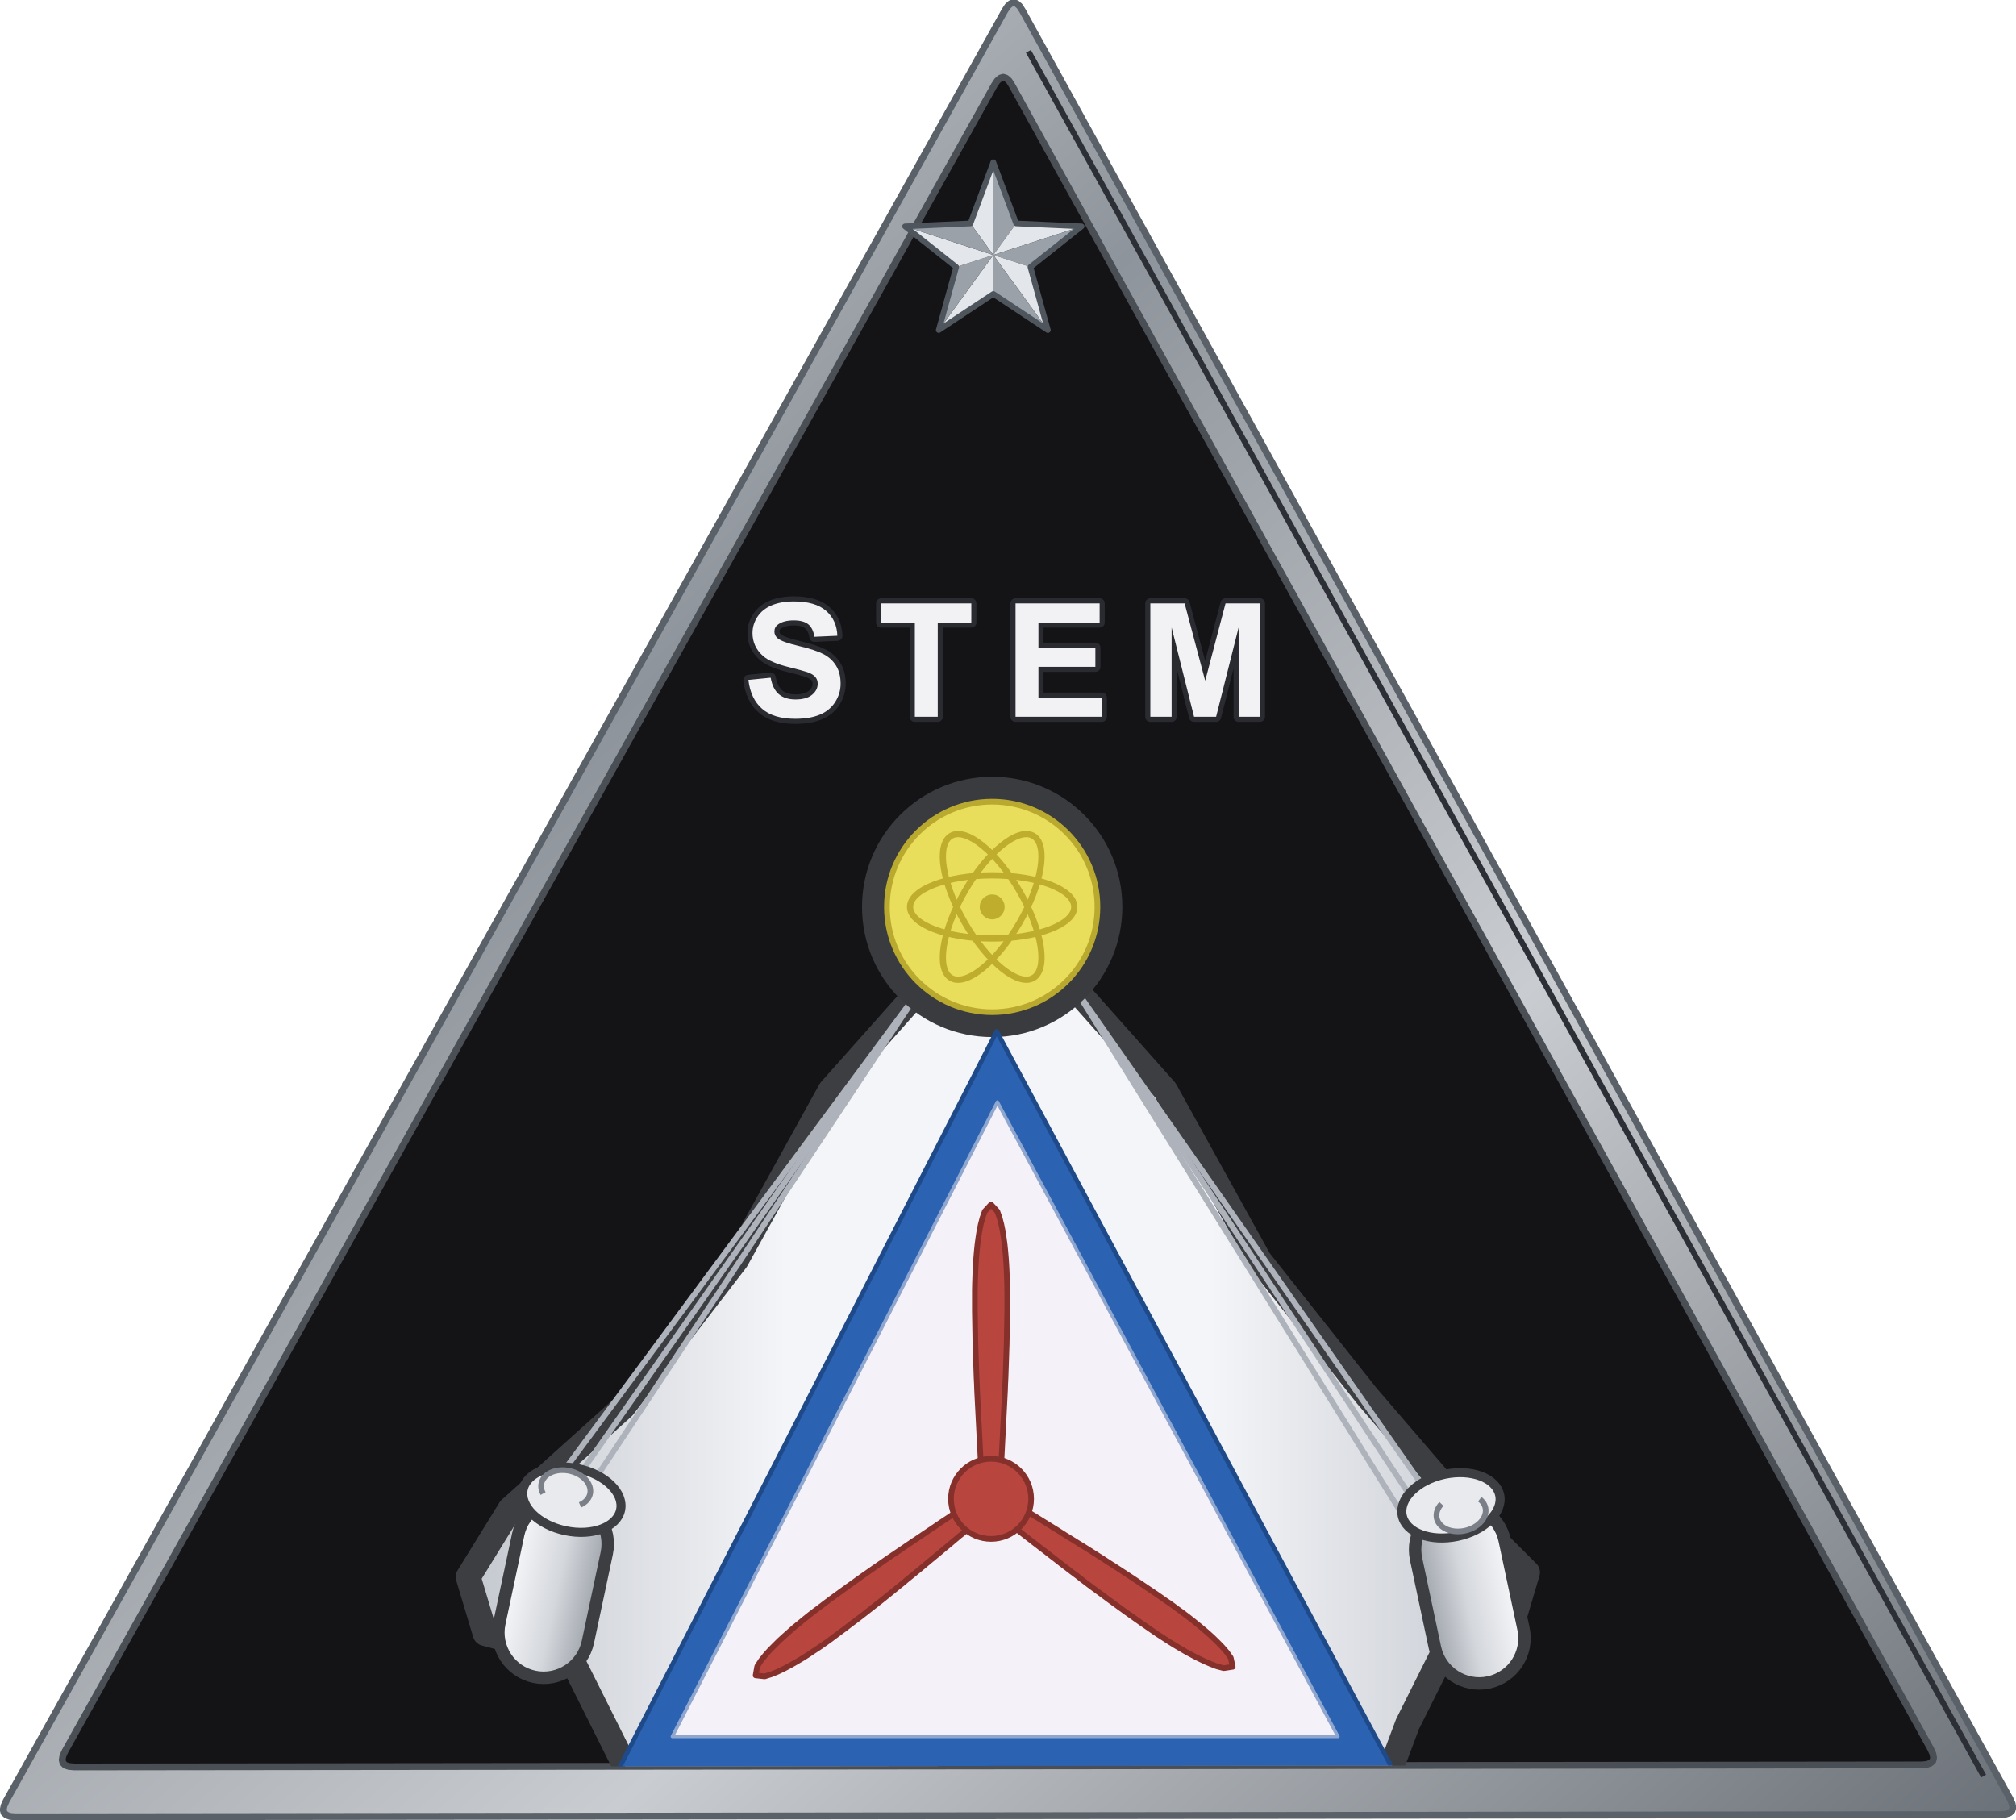
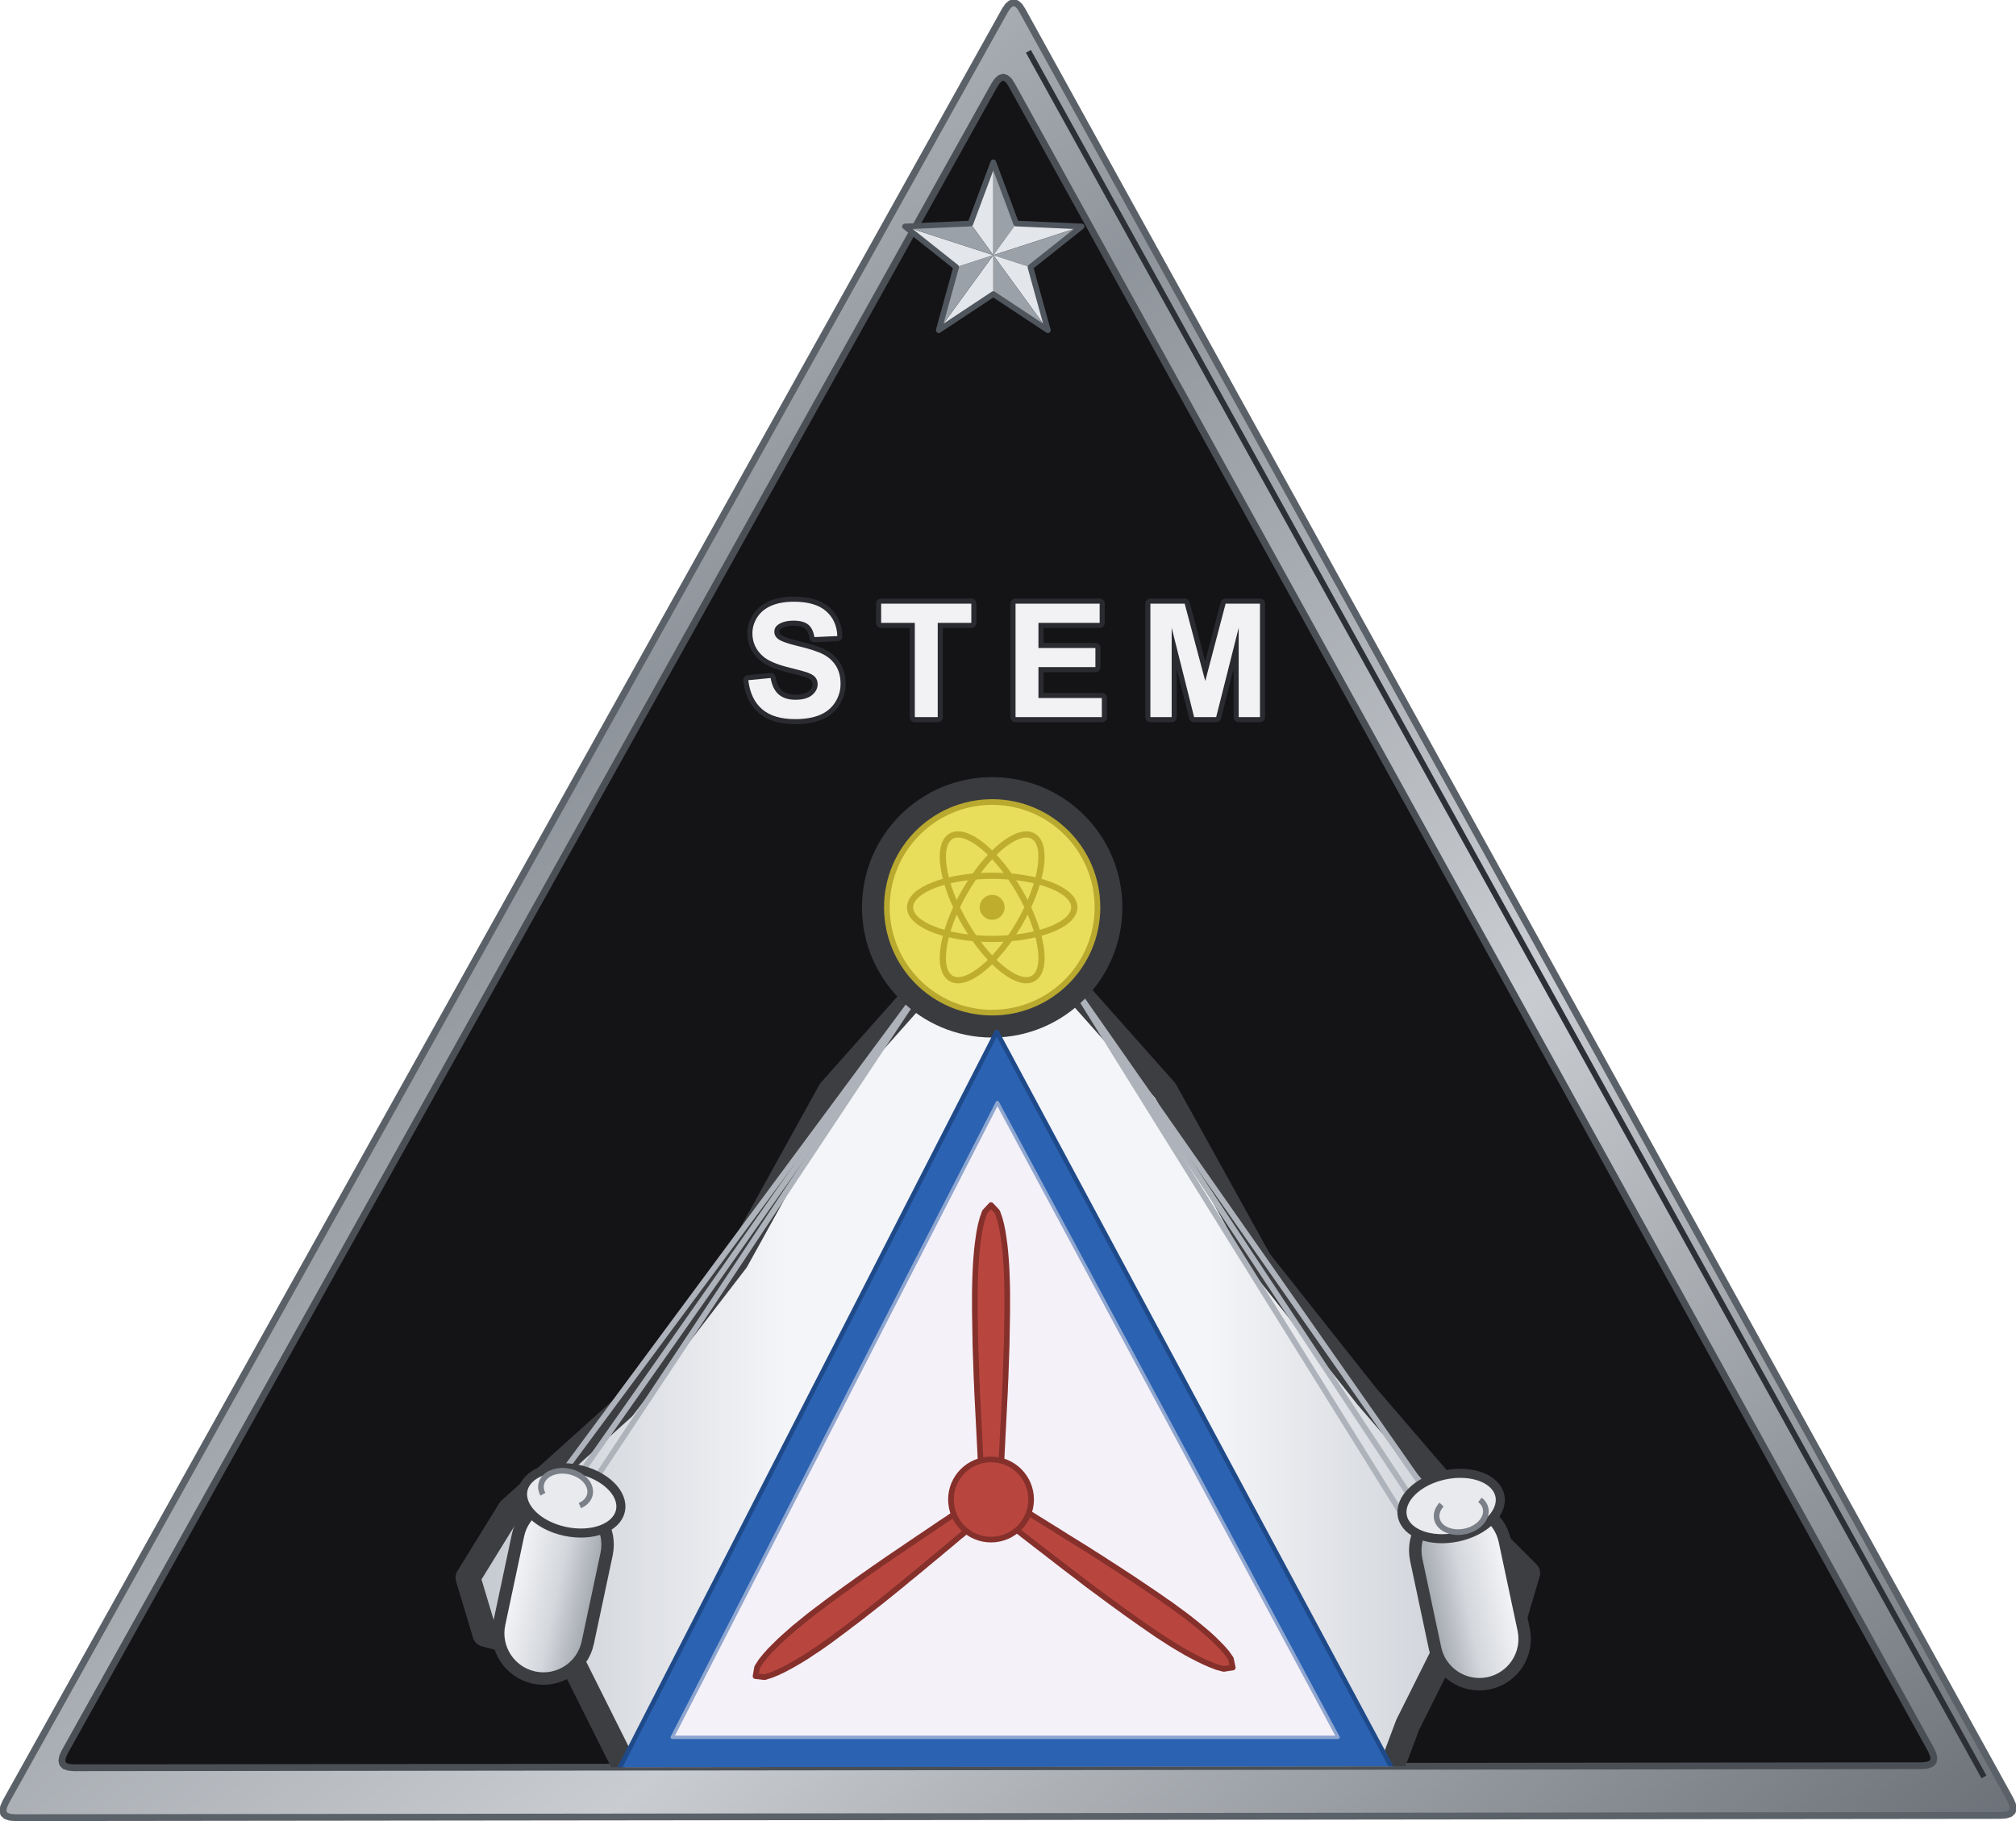
- <svg xmlns="http://www.w3.org/2000/svg" width="1.25in" height="1.128in" viewBox="0 0 125 112.839" data-source="original" data-asset-id="enamel-stem-advanced">
-   <g transform="scale(0.702) translate(-30.66667 -24.66667)">
-     <defs>
-       <linearGradient id="enamel-stem-advanced__st-rim" x1="0" y1="0" x2="1" y2="1">
-         <stop offset="0" stop-color="#e9ebee" />
-         <stop offset=".35" stop-color="#8e949b" />
-         <stop offset=".65" stop-color="#c9ccd0" />
-         <stop offset="1" stop-color="#6a7077" />
-       </linearGradient>
-       <clipPath id="enamel-stem-advanced__st-clip">
-         <path d="M120.04,32.19L119.79,31.80L119.53,31.57L119.27,31.49L119.01,31.57L118.75,31.80L118.49,32.19L36.38,179.40L36.19,179.82L36.13,180.17L36.20,180.44L36.40,180.64L36.74,180.75L37.21,180.79L200.41,180.61L200.87,180.57L201.21,180.45L201.41,180.26L201.48,179.99L201.42,179.64L201.23,179.21Z" />
-       </clipPath>
-       <linearGradient id="enamel-stem-advanced__st-scr" x1="0" y1="0" x2="1" y2="0">
-         <stop offset="0" stop-color="#c4c8cf" />
-         <stop offset=".3" stop-color="#f4f5f8" />
-         <stop offset=".7" stop-color="#f4f5f8" />
-         <stop offset="1" stop-color="#c4c8cf" />
-       </linearGradient>
-       <linearGradient id="enamel-stem-advanced__st-cyl" x1="0" y1="0" x2="0" y2="1">
-         <stop offset="0" stop-color="#f6f7f9" />
-         <stop offset=".55" stop-color="#d4d7dc" />
-         <stop offset="1" stop-color="#9fa4ab" />
-       </linearGradient>
-     </defs>
-     <path d="M120.97,25.60L120.72,25.21L120.46,24.98L120.20,24.90L119.94,24.98L119.68,25.21L119.42,25.60L31.18,183.80L30.99,184.23L30.92,184.58L30.99,184.85L31.20,185.04L31.53,185.16L32.00,185.20L207.40,185.00L207.87,184.96L208.20,184.85L208.41,184.65L208.48,184.38L208.42,184.03L208.23,183.60Z" fill="url(#enamel-stem-advanced__st-rim)" stroke="#5b6168" stroke-width=".6" stroke-linejoin="round" />
-     <path d="M120.04,32.19L119.79,31.80L119.53,31.57L119.27,31.49L119.01,31.57L118.75,31.80L118.49,32.19L36.38,179.40L36.19,179.82L36.13,180.17L36.20,180.44L36.40,180.64L36.74,180.75L37.21,180.79L200.41,180.61L200.87,180.57L201.21,180.45L201.41,180.26L201.48,179.99L201.42,179.64L201.23,179.21Z" fill="#141316" stroke="#4a4f55" stroke-width=".6" stroke-linejoin="round" />
-     <path d="M121.50,29.20L205.90,181.60" stroke="#2c3036" stroke-width=".5" fill="none" />
-     <g clip-path="url(#enamel-stem-advanced__st-clip)">
-       <path d="M112.00,112.00L104.00,121.00L95.70,136.00L85.70,149.00L75.70,158.00L72.00,164.00L73.50,169.00L81.00,171.00L84.00,177.00L86.00,181.00L153.50,181.00L155.00,177.00L158.00,171.00L164.00,169.00L165.60,163.60L160.00,158.00L151.40,148.00L141.90,136.00L133.60,121.00L125.60,112.00Z" fill="url(#enamel-stem-advanced__st-scr)" stroke="#3d3e42" stroke-width="2.2" stroke-linejoin="round" />
-       <path d="M112.00,112.00L77.94,158.00" stroke="#aeb2ba" stroke-width=".5" fill="none" stroke-linecap="round" />
-       <path d="M112.00,112.00L79.70,158.00" stroke="#aeb2ba" stroke-width=".5" fill="none" stroke-linecap="round" />
-       <path d="M112.00,112.00L81.46,158.00" stroke="#aeb2ba" stroke-width=".5" fill="none" stroke-linecap="round" />
-       <path d="M125.60,112.00L157.76,158.00" stroke="#aeb2ba" stroke-width=".5" fill="none" stroke-linecap="round" />
-       <path d="M125.60,112.00L156.00,158.00" stroke="#aeb2ba" stroke-width=".5" fill="none" stroke-linecap="round" />
-       <path d="M125.60,112.00L154.24,158.00" stroke="#aeb2ba" stroke-width=".5" fill="none" stroke-linecap="round" />
-       <g transform="rotate(-78 79.5 165)">
-         <rect x="71.5" y="161" width="16" height="8" rx="4" fill="url(#enamel-stem-advanced__st-cyl)" stroke="#3d3e42" stroke-width="1.1" />
-         <ellipse cx="87.5" cy="165" rx="2.8" ry="4.4" fill="#e9eaee" stroke="#3d3e42" stroke-width=".8" />
-         <path d="M87.5,162.4a1.6,2.2 0 1 1 -0.3,3.4" fill="none" stroke="#7b7f87" stroke-width=".5" />
+ <svg xmlns="http://www.w3.org/2000/svg" width="1in" height="0.903in" viewBox="0 0 100 90.3" data-source="original" data-asset-id="enamel-stem-advanced">
+   <g transform="scale(0.8)">
+     <g transform="scale(0.702) translate(-30.66667 -24.66667)">
+       <defs>
+         <linearGradient id="enamel-stem-advanced__st-rim" x1="0" y1="0" x2="1" y2="1">
+           <stop offset="0" stop-color="#e9ebee" />
+           <stop offset=".35" stop-color="#8e949b" />
+           <stop offset=".65" stop-color="#c9ccd0" />
+           <stop offset="1" stop-color="#6a7077" />
+         </linearGradient>
+         <clipPath id="enamel-stem-advanced__st-clip">
+           <path d="M120.04,32.19L119.79,31.80L119.53,31.57L119.27,31.49L119.01,31.57L118.75,31.80L118.49,32.19L36.38,179.40L36.19,179.82L36.13,180.17L36.20,180.44L36.40,180.64L36.74,180.75L37.21,180.79L200.41,180.61L200.87,180.57L201.21,180.45L201.41,180.26L201.48,179.99L201.42,179.64L201.23,179.21Z" />
+         </clipPath>
+         <linearGradient id="enamel-stem-advanced__st-scr" x1="0" y1="0" x2="1" y2="0">
+           <stop offset="0" stop-color="#c4c8cf" />
+           <stop offset=".3" stop-color="#f4f5f8" />
+           <stop offset=".7" stop-color="#f4f5f8" />
+           <stop offset="1" stop-color="#c4c8cf" />
+         </linearGradient>
+         <linearGradient id="enamel-stem-advanced__st-cyl" x1="0" y1="0" x2="0" y2="1">
+           <stop offset="0" stop-color="#f6f7f9" />
+           <stop offset=".55" stop-color="#d4d7dc" />
+           <stop offset="1" stop-color="#9fa4ab" />
+         </linearGradient>
+       </defs>
+       <path d="M120.97,25.60L120.72,25.21L120.46,24.98L120.20,24.90L119.94,24.98L119.68,25.21L119.42,25.60L31.18,183.80L30.99,184.23L30.92,184.58L30.99,184.85L31.20,185.04L31.53,185.16L32.00,185.20L207.40,185.00L207.87,184.96L208.20,184.85L208.41,184.65L208.48,184.38L208.42,184.03L208.23,183.60Z" fill="url(#enamel-stem-advanced__st-rim)" stroke="#5b6168" stroke-width=".6" stroke-linejoin="round" />
+       <path d="M120.04,32.19L119.79,31.80L119.53,31.57L119.27,31.49L119.01,31.57L118.75,31.80L118.49,32.19L36.38,179.40L36.19,179.82L36.13,180.17L36.20,180.44L36.40,180.64L36.74,180.75L37.21,180.79L200.41,180.61L200.87,180.57L201.21,180.45L201.41,180.26L201.48,179.99L201.42,179.64L201.23,179.21Z" fill="#141316" stroke="#4a4f55" stroke-width=".6" stroke-linejoin="round" />
+       <path d="M121.50,29.20L205.90,181.60" stroke="#2c3036" stroke-width=".5" fill="none" />
+       <g clip-path="url(#enamel-stem-advanced__st-clip)">
+         <path d="M112.00,112.00L104.00,121.00L95.70,136.00L85.70,149.00L75.70,158.00L72.00,164.00L73.50,169.00L81.00,171.00L84.00,177.00L86.00,181.00L153.50,181.00L155.00,177.00L158.00,171.00L164.00,169.00L165.60,163.60L160.00,158.00L151.40,148.00L141.90,136.00L133.60,121.00L125.60,112.00Z" fill="url(#enamel-stem-advanced__st-scr)" stroke="#3d3e42" stroke-width="2.2" stroke-linejoin="round" />
+         <path d="M112.00,112.00L77.94,158.00" stroke="#aeb2ba" stroke-width=".5" fill="none" stroke-linecap="round" />
+         <path d="M112.00,112.00L79.70,158.00" stroke="#aeb2ba" stroke-width=".5" fill="none" stroke-linecap="round" />
+         <path d="M112.00,112.00L81.46,158.00" stroke="#aeb2ba" stroke-width=".5" fill="none" stroke-linecap="round" />
+         <path d="M125.60,112.00L157.76,158.00" stroke="#aeb2ba" stroke-width=".5" fill="none" stroke-linecap="round" />
+         <path d="M125.60,112.00L156.00,158.00" stroke="#aeb2ba" stroke-width=".5" fill="none" stroke-linecap="round" />
+         <path d="M125.60,112.00L154.24,158.00" stroke="#aeb2ba" stroke-width=".5" fill="none" stroke-linecap="round" />
+         <g transform="rotate(-78 79.5 165)">
+           <rect x="71.5" y="161" width="16" height="8" rx="4" fill="url(#enamel-stem-advanced__st-cyl)" stroke="#3d3e42" stroke-width="1.1" />
+           <ellipse cx="87.5" cy="165" rx="2.8" ry="4.4" fill="#e9eaee" stroke="#3d3e42" stroke-width=".8" />
+           <path d="M87.5,162.4a1.6,2.2 0 1 1 -0.3,3.4" fill="none" stroke="#7b7f87" stroke-width=".5" />
+         </g>
+         <g transform="rotate(78 160.5 165.5)">
+           <rect x="152.5" y="161.5" width="16" height="8" rx="4" fill="url(#enamel-stem-advanced__st-cyl)" stroke="#3d3e42" stroke-width="1.1" />
+           <ellipse cx="152.5" cy="165.5" rx="2.8" ry="4.4" fill="#e9eaee" stroke="#3d3e42" stroke-width=".8" />
+           <path d="M152.5,162.9a1.6,2.2 0 1 1 -0.3,3.4" fill="none" stroke="#7b7f87" stroke-width=".5" />
+         </g>
+         <circle cx="118.3" cy="104.8" r="11.5" fill="#3a3b3f" />
+         <circle cx="118.3" cy="104.8" r="9.3" fill="#e9dd5c" stroke="#b9a92f" stroke-width=".5" />
+         <ellipse cx="118.3" cy="104.8" rx="7.254" ry="2.79" transform="rotate(0 118.3 104.8)" fill="none" stroke="#bfae2e" stroke-width=".55" />
+         <ellipse cx="118.3" cy="104.8" rx="7.254" ry="2.79" transform="rotate(60 118.3 104.8)" fill="none" stroke="#bfae2e" stroke-width=".55" />
+         <ellipse cx="118.3" cy="104.8" rx="7.254" ry="2.79" transform="rotate(120 118.3 104.8)" fill="none" stroke="#bfae2e" stroke-width=".55" />
+         <circle cx="118.3" cy="104.8" r="1.1" fill="#bfae2e" />
+         <path d="M118.70,115.80L153.70,181.00L85.30,181.00Z" fill="#2b62b2" stroke="#1f4a8a" stroke-width="0.4" stroke-linejoin="round" />
+         <path d="M118.76,122.04L148.85,178.10L90.04,178.10Z" fill="#f4f1f9" stroke="#8fa6cf" stroke-width="0.3" stroke-linejoin="round" />
+         <path d="M119.08,154.62L119.11,154.04L119.13,153.45L119.16,152.86L119.19,152.27L119.22,151.68L119.25,151.10L119.28,150.51L119.31,149.92L119.34,149.33L119.37,148.74L119.40,148.16L119.43,147.57L119.45,146.98L119.48,146.39L119.50,145.80L119.52,145.21L119.54,144.63L119.56,144.04L119.58,143.45L119.59,142.86L119.60,142.27L119.61,141.69L119.62,141.10L119.63,140.51L119.63,139.92L119.63,139.33L119.63,138.75L119.62,138.16L119.60,137.57L119.58,136.98L119.55,136.39L119.51,135.80L119.46,135.22L119.40,134.63L119.32,134.04L119.23,133.45L119.11,132.86L118.96,132.28L118.75,131.69L118.20,131.10L118.20,131.10L117.65,131.69L117.44,132.28L117.29,132.86L117.17,133.45L117.08,134.04L117.00,134.63L116.94,135.22L116.89,135.80L116.85,136.39L116.82,136.98L116.80,137.57L116.78,138.16L116.77,138.75L116.77,139.33L116.77,139.92L116.77,140.51L116.78,141.10L116.79,141.69L116.80,142.27L116.81,142.86L116.82,143.45L116.84,144.04L116.86,144.63L116.88,145.21L116.90,145.80L116.92,146.39L116.95,146.98L116.97,147.57L117.00,148.16L117.03,148.74L117.06,149.33L117.09,149.92L117.12,150.51L117.15,151.10L117.18,151.68L117.21,152.27L117.24,152.86L117.27,153.45L117.29,154.04L117.32,154.62Z" fill="#b8463f" stroke="#86302b" stroke-width=".5" stroke-linejoin="round" />
+         <path d="M115.69,157.88L115.21,158.21L114.72,158.55L114.23,158.88L113.74,159.20L113.26,159.53L112.77,159.86L112.28,160.19L111.79,160.52L111.30,160.85L110.81,161.18L110.33,161.51L109.84,161.84L109.35,162.17L108.87,162.50L108.38,162.84L107.90,163.17L107.42,163.51L106.93,163.85L106.45,164.19L105.98,164.53L105.50,164.87L105.02,165.22L104.55,165.56L104.07,165.91L103.60,166.26L103.13,166.62L102.66,166.97L102.19,167.33L101.73,167.70L101.28,168.07L100.82,168.44L100.38,168.83L99.94,169.22L99.50,169.62L99.08,170.04L98.66,170.46L98.26,170.91L97.88,171.38L97.54,171.91L97.40,172.70L97.40,172.70L98.20,172.79L98.80,172.60L99.36,172.37L99.90,172.11L100.43,171.83L100.94,171.54L101.45,171.24L101.95,170.93L102.44,170.60L102.93,170.28L103.42,169.94L103.90,169.60L104.37,169.25L104.84,168.90L105.31,168.55L105.78,168.19L106.25,167.84L106.72,167.48L107.18,167.12L107.64,166.76L108.11,166.39L108.57,166.03L109.03,165.66L109.49,165.29L109.94,164.92L110.40,164.55L110.85,164.17L111.31,163.80L111.76,163.43L112.22,163.05L112.67,162.67L113.12,162.30L113.58,161.92L114.03,161.54L114.48,161.17L114.93,160.79L115.38,160.41L115.84,160.04L116.29,159.66L116.75,159.29Z" fill="#b8463f" stroke="#86302b" stroke-width=".5" stroke-linejoin="round" />
+         <path d="M119.73,159.24L120.20,159.59L120.67,159.95L121.13,160.31L121.60,160.67L122.06,161.03L122.53,161.39L123.00,161.75L123.46,162.11L123.93,162.47L124.39,162.83L124.86,163.19L125.33,163.55L125.80,163.90L126.26,164.26L126.73,164.62L127.20,164.97L127.68,165.32L128.15,165.67L128.62,166.02L129.10,166.37L129.57,166.71L130.05,167.06L130.53,167.40L131.01,167.74L131.49,168.08L131.97,168.41L132.46,168.75L132.94,169.08L133.44,169.40L133.93,169.72L134.43,170.03L134.94,170.33L135.45,170.63L135.97,170.91L136.49,171.18L137.03,171.44L137.58,171.68L138.15,171.90L138.75,172.06L139.55,171.94L139.55,171.94L139.38,171.15L139.02,170.64L138.62,170.18L138.20,169.75L137.78,169.34L137.34,168.94L136.89,168.56L136.43,168.18L135.97,167.81L135.51,167.45L135.04,167.10L134.56,166.75L134.09,166.40L133.60,166.07L133.12,165.73L132.64,165.40L132.15,165.07L131.66,164.74L131.17,164.41L130.68,164.08L130.19,163.76L129.70,163.44L129.21,163.12L128.71,162.80L128.22,162.48L127.72,162.16L127.23,161.85L126.73,161.53L126.23,161.22L125.73,160.91L125.23,160.60L124.73,160.29L124.23,159.97L123.73,159.66L123.23,159.35L122.73,159.04L122.23,158.73L121.73,158.42L121.23,158.10L120.74,157.79Z" fill="#b8463f" stroke="#86302b" stroke-width=".5" stroke-linejoin="round" />
+         <circle cx="118.20" cy="157.10" r="3.54" fill="#b8463f" stroke="#86302b" stroke-width=".5" />
      </g>
-       <g transform="rotate(78 160.5 165.5)">
-         <rect x="152.5" y="161.5" width="16" height="8" rx="4" fill="url(#enamel-stem-advanced__st-cyl)" stroke="#3d3e42" stroke-width="1.1" />
-         <ellipse cx="152.5" cy="165.5" rx="2.8" ry="4.4" fill="#e9eaee" stroke="#3d3e42" stroke-width=".8" />
-         <path d="M152.5,162.9a1.6,2.2 0 1 1 -0.3,3.4" fill="none" stroke="#7b7f87" stroke-width=".5" />
-       </g>
-       <circle cx="118.3" cy="104.8" r="11.5" fill="#3a3b3f" />
-       <circle cx="118.3" cy="104.8" r="9.3" fill="#e9dd5c" stroke="#b9a92f" stroke-width=".5" />
-       <ellipse cx="118.3" cy="104.8" rx="7.254" ry="2.79" transform="rotate(0 118.3 104.8)" fill="none" stroke="#bfae2e" stroke-width=".55" />
-       <ellipse cx="118.3" cy="104.8" rx="7.254" ry="2.79" transform="rotate(60 118.3 104.8)" fill="none" stroke="#bfae2e" stroke-width=".55" />
-       <ellipse cx="118.3" cy="104.8" rx="7.254" ry="2.79" transform="rotate(120 118.3 104.8)" fill="none" stroke="#bfae2e" stroke-width=".55" />
-       <circle cx="118.3" cy="104.8" r="1.1" fill="#bfae2e" />
-       <path d="M118.70,115.80L153.70,181.00L85.30,181.00Z" fill="#2b62b2" stroke="#1f4a8a" stroke-width="0.4" stroke-linejoin="round" />
-       <path d="M118.76,122.04L148.85,178.10L90.04,178.10Z" fill="#f4f1f9" stroke="#8fa6cf" stroke-width="0.3" stroke-linejoin="round" />
-       <path d="M119.08,154.62L119.11,154.04L119.13,153.45L119.16,152.86L119.19,152.27L119.22,151.68L119.25,151.10L119.28,150.51L119.31,149.92L119.34,149.33L119.37,148.74L119.40,148.16L119.43,147.57L119.45,146.98L119.48,146.39L119.50,145.80L119.52,145.21L119.54,144.63L119.56,144.04L119.58,143.45L119.59,142.86L119.60,142.27L119.61,141.69L119.62,141.10L119.63,140.51L119.63,139.92L119.63,139.33L119.63,138.75L119.62,138.16L119.60,137.57L119.58,136.98L119.55,136.39L119.51,135.80L119.46,135.22L119.40,134.63L119.32,134.04L119.23,133.45L119.11,132.86L118.96,132.28L118.75,131.69L118.20,131.10L118.20,131.10L117.65,131.69L117.44,132.28L117.29,132.86L117.17,133.45L117.08,134.04L117.00,134.63L116.94,135.22L116.89,135.80L116.85,136.39L116.82,136.98L116.80,137.57L116.78,138.16L116.77,138.75L116.77,139.33L116.77,139.92L116.77,140.51L116.78,141.10L116.79,141.69L116.80,142.27L116.81,142.86L116.82,143.45L116.84,144.04L116.86,144.63L116.88,145.21L116.90,145.80L116.92,146.39L116.95,146.98L116.97,147.57L117.00,148.16L117.03,148.74L117.06,149.33L117.09,149.92L117.12,150.51L117.15,151.10L117.18,151.68L117.21,152.27L117.24,152.86L117.27,153.45L117.29,154.04L117.32,154.62Z" fill="#b8463f" stroke="#86302b" stroke-width=".5" stroke-linejoin="round" />
-       <path d="M115.69,157.88L115.21,158.21L114.72,158.55L114.23,158.88L113.74,159.20L113.26,159.53L112.77,159.86L112.28,160.19L111.79,160.52L111.30,160.85L110.81,161.18L110.33,161.51L109.84,161.84L109.35,162.17L108.87,162.50L108.38,162.84L107.90,163.17L107.42,163.51L106.93,163.85L106.45,164.19L105.98,164.53L105.50,164.87L105.02,165.22L104.55,165.56L104.07,165.91L103.60,166.26L103.13,166.62L102.66,166.97L102.19,167.33L101.73,167.70L101.28,168.07L100.82,168.44L100.38,168.83L99.94,169.22L99.50,169.62L99.08,170.04L98.66,170.46L98.26,170.91L97.88,171.38L97.54,171.91L97.40,172.70L97.40,172.70L98.20,172.79L98.80,172.60L99.36,172.37L99.90,172.11L100.43,171.83L100.94,171.54L101.45,171.24L101.95,170.93L102.44,170.60L102.93,170.28L103.42,169.94L103.90,169.60L104.37,169.25L104.84,168.90L105.31,168.55L105.78,168.19L106.25,167.84L106.72,167.48L107.18,167.12L107.64,166.76L108.11,166.39L108.57,166.03L109.03,165.66L109.49,165.29L109.94,164.92L110.40,164.55L110.85,164.17L111.31,163.80L111.76,163.43L112.22,163.05L112.67,162.67L113.12,162.30L113.58,161.92L114.03,161.54L114.48,161.17L114.93,160.79L115.38,160.41L115.84,160.04L116.29,159.66L116.75,159.29Z" fill="#b8463f" stroke="#86302b" stroke-width=".5" stroke-linejoin="round" />
-       <path d="M119.73,159.24L120.20,159.59L120.67,159.95L121.13,160.31L121.60,160.67L122.06,161.03L122.53,161.39L123.00,161.75L123.46,162.11L123.93,162.47L124.39,162.83L124.86,163.19L125.33,163.55L125.80,163.90L126.26,164.26L126.73,164.62L127.20,164.97L127.68,165.32L128.15,165.67L128.62,166.02L129.10,166.37L129.57,166.71L130.05,167.06L130.53,167.40L131.01,167.74L131.49,168.08L131.97,168.41L132.46,168.75L132.94,169.08L133.44,169.40L133.93,169.72L134.43,170.03L134.94,170.33L135.45,170.63L135.97,170.91L136.49,171.18L137.03,171.44L137.58,171.68L138.15,171.90L138.75,172.06L139.55,171.94L139.55,171.94L139.38,171.15L139.02,170.64L138.62,170.18L138.20,169.75L137.78,169.34L137.34,168.94L136.89,168.56L136.43,168.18L135.97,167.81L135.51,167.45L135.04,167.10L134.56,166.75L134.09,166.40L133.60,166.07L133.12,165.73L132.64,165.40L132.15,165.07L131.66,164.74L131.17,164.41L130.68,164.08L130.19,163.76L129.70,163.44L129.21,163.12L128.71,162.80L128.22,162.48L127.72,162.16L127.23,161.85L126.73,161.53L126.23,161.22L125.73,160.91L125.23,160.60L124.73,160.29L124.23,159.97L123.73,159.66L123.23,159.35L122.73,159.04L122.23,158.73L121.73,158.42L121.23,158.10L120.74,157.79Z" fill="#b8463f" stroke="#86302b" stroke-width=".5" stroke-linejoin="round" />
-       <circle cx="118.20" cy="157.10" r="3.54" fill="#b8463f" stroke="#86302b" stroke-width=".5" />
+       <path d="M96.761,84.739L98.73,84.548Q98.907,85.539 99.451,86.004Q99.994,86.469 100.917,86.469Q101.895,86.469 102.39,86.055Q102.886,85.642 102.886,85.088Q102.886,84.732 102.677,84.483Q102.469,84.233 101.949,84.049Q101.594,83.926 100.329,83.611Q98.702,83.208 98.046,82.62Q97.123,81.793 97.123,80.604Q97.123,79.838 97.557,79.171Q97.991,78.505 98.808,78.156Q99.625,77.808 100.78,77.808Q102.667,77.808 103.621,78.635Q104.574,79.462 104.622,80.843L102.599,80.932Q102.469,80.159 102.042,79.821Q101.614,79.482 100.76,79.482Q99.878,79.482 99.379,79.845Q99.058,80.077 99.058,80.467Q99.058,80.822 99.359,81.075Q99.741,81.396 101.218,81.745Q102.694,82.094 103.402,82.466Q104.109,82.839 104.509,83.485Q104.909,84.131 104.909,85.081Q104.909,85.942 104.431,86.694Q103.952,87.446 103.077,87.812Q102.202,88.178 100.897,88.178Q98.996,88.178 97.978,87.299Q96.959,86.421 96.761,84.739ZM111.467,88L111.467,79.674L108.494,79.674L108.494,77.979L116.458,77.979L116.458,79.674L113.491,79.674L113.491,88L111.467,88ZM120.364,88L120.364,77.979L127.794,77.979L127.794,79.674L122.387,79.674L122.387,81.896L127.418,81.896L127.418,83.584L122.387,83.584L122.387,86.312L127.986,86.312L127.986,88L120.364,88ZM132.274,88L132.274,77.979L135.303,77.979L137.121,84.814L138.919,77.979L141.954,77.979L141.954,88L140.074,88L140.074,80.111L138.085,88L136.137,88L134.154,80.111L134.154,88L132.274,88Z" fill="#f2f2f4" stroke="#2a2b30" stroke-width=".9" stroke-linejoin="round" paint-order="stroke" />
+       <path d="M118.40,47.20L116.38,44.41L118.40,39.00Z" fill="#e3e6ea" />
+       <path d="M118.40,47.20L118.40,39.00L120.42,44.41Z" fill="#9aa1a9" />
+       <path d="M118.40,47.20L120.42,44.41L126.20,44.67Z" fill="#e3e6ea" />
+       <path d="M118.40,47.20L126.20,44.67L121.68,48.26Z" fill="#9aa1a9" />
+       <path d="M118.40,47.20L121.68,48.26L123.22,53.83Z" fill="#e3e6ea" />
+       <path d="M118.40,47.20L123.22,53.83L118.40,50.64Z" fill="#9aa1a9" />
+       <path d="M118.40,47.20L118.40,50.64L113.58,53.83Z" fill="#e3e6ea" />
+       <path d="M118.40,47.20L113.58,53.83L115.12,48.26Z" fill="#9aa1a9" />
+       <path d="M118.40,47.20L115.12,48.26L110.60,44.67Z" fill="#e3e6ea" />
+       <path d="M118.40,47.20L110.60,44.67L116.38,44.41Z" fill="#9aa1a9" />
+       <path d="M118.40,39.00L120.42,44.41L126.20,44.67L121.68,48.26L123.22,53.83L118.40,50.64L113.58,53.83L115.12,48.26L110.60,44.67L116.38,44.41Z" fill="none" stroke="#4f555c" stroke-width="0.5" stroke-linejoin="round" />
    </g>
-     <path d="M96.761,84.739L98.73,84.548Q98.907,85.539 99.451,86.004Q99.994,86.469 100.917,86.469Q101.895,86.469 102.39,86.055Q102.886,85.642 102.886,85.088Q102.886,84.732 102.677,84.483Q102.469,84.233 101.949,84.049Q101.594,83.926 100.329,83.611Q98.702,83.208 98.046,82.62Q97.123,81.793 97.123,80.604Q97.123,79.838 97.557,79.171Q97.991,78.505 98.808,78.156Q99.625,77.808 100.78,77.808Q102.667,77.808 103.621,78.635Q104.574,79.462 104.622,80.843L102.599,80.932Q102.469,80.159 102.042,79.821Q101.614,79.482 100.76,79.482Q99.878,79.482 99.379,79.845Q99.058,80.077 99.058,80.467Q99.058,80.822 99.359,81.075Q99.741,81.396 101.218,81.745Q102.694,82.094 103.402,82.466Q104.109,82.839 104.509,83.485Q104.909,84.131 104.909,85.081Q104.909,85.942 104.431,86.694Q103.952,87.446 103.077,87.812Q102.202,88.178 100.897,88.178Q98.996,88.178 97.978,87.299Q96.959,86.421 96.761,84.739ZM111.467,88L111.467,79.674L108.494,79.674L108.494,77.979L116.458,77.979L116.458,79.674L113.491,79.674L113.491,88L111.467,88ZM120.364,88L120.364,77.979L127.794,77.979L127.794,79.674L122.387,79.674L122.387,81.896L127.418,81.896L127.418,83.584L122.387,83.584L122.387,86.312L127.986,86.312L127.986,88L120.364,88ZM132.274,88L132.274,77.979L135.303,77.979L137.121,84.814L138.919,77.979L141.954,77.979L141.954,88L140.074,88L140.074,80.111L138.085,88L136.137,88L134.154,80.111L134.154,88L132.274,88Z" fill="#f2f2f4" stroke="#2a2b30" stroke-width=".9" stroke-linejoin="round" paint-order="stroke" />
-     <path d="M118.40,47.20L116.38,44.41L118.40,39.00Z" fill="#e3e6ea" />
-     <path d="M118.40,47.20L118.40,39.00L120.42,44.41Z" fill="#9aa1a9" />
-     <path d="M118.40,47.20L120.42,44.41L126.20,44.67Z" fill="#e3e6ea" />
-     <path d="M118.40,47.20L126.20,44.67L121.68,48.26Z" fill="#9aa1a9" />
-     <path d="M118.40,47.20L121.68,48.26L123.22,53.83Z" fill="#e3e6ea" />
-     <path d="M118.40,47.20L123.22,53.83L118.40,50.64Z" fill="#9aa1a9" />
-     <path d="M118.40,47.20L118.40,50.64L113.58,53.83Z" fill="#e3e6ea" />
-     <path d="M118.40,47.20L113.58,53.83L115.12,48.26Z" fill="#9aa1a9" />
-     <path d="M118.40,47.20L115.12,48.26L110.60,44.67Z" fill="#e3e6ea" />
-     <path d="M118.40,47.20L110.60,44.67L116.38,44.41Z" fill="#9aa1a9" />
-     <path d="M118.40,39.00L120.42,44.41L126.20,44.67L121.68,48.26L123.22,53.83L118.40,50.64L113.58,53.83L115.12,48.26L110.60,44.67L116.38,44.41Z" fill="none" stroke="#4f555c" stroke-width="0.5" stroke-linejoin="round" />
  </g>
</svg>
